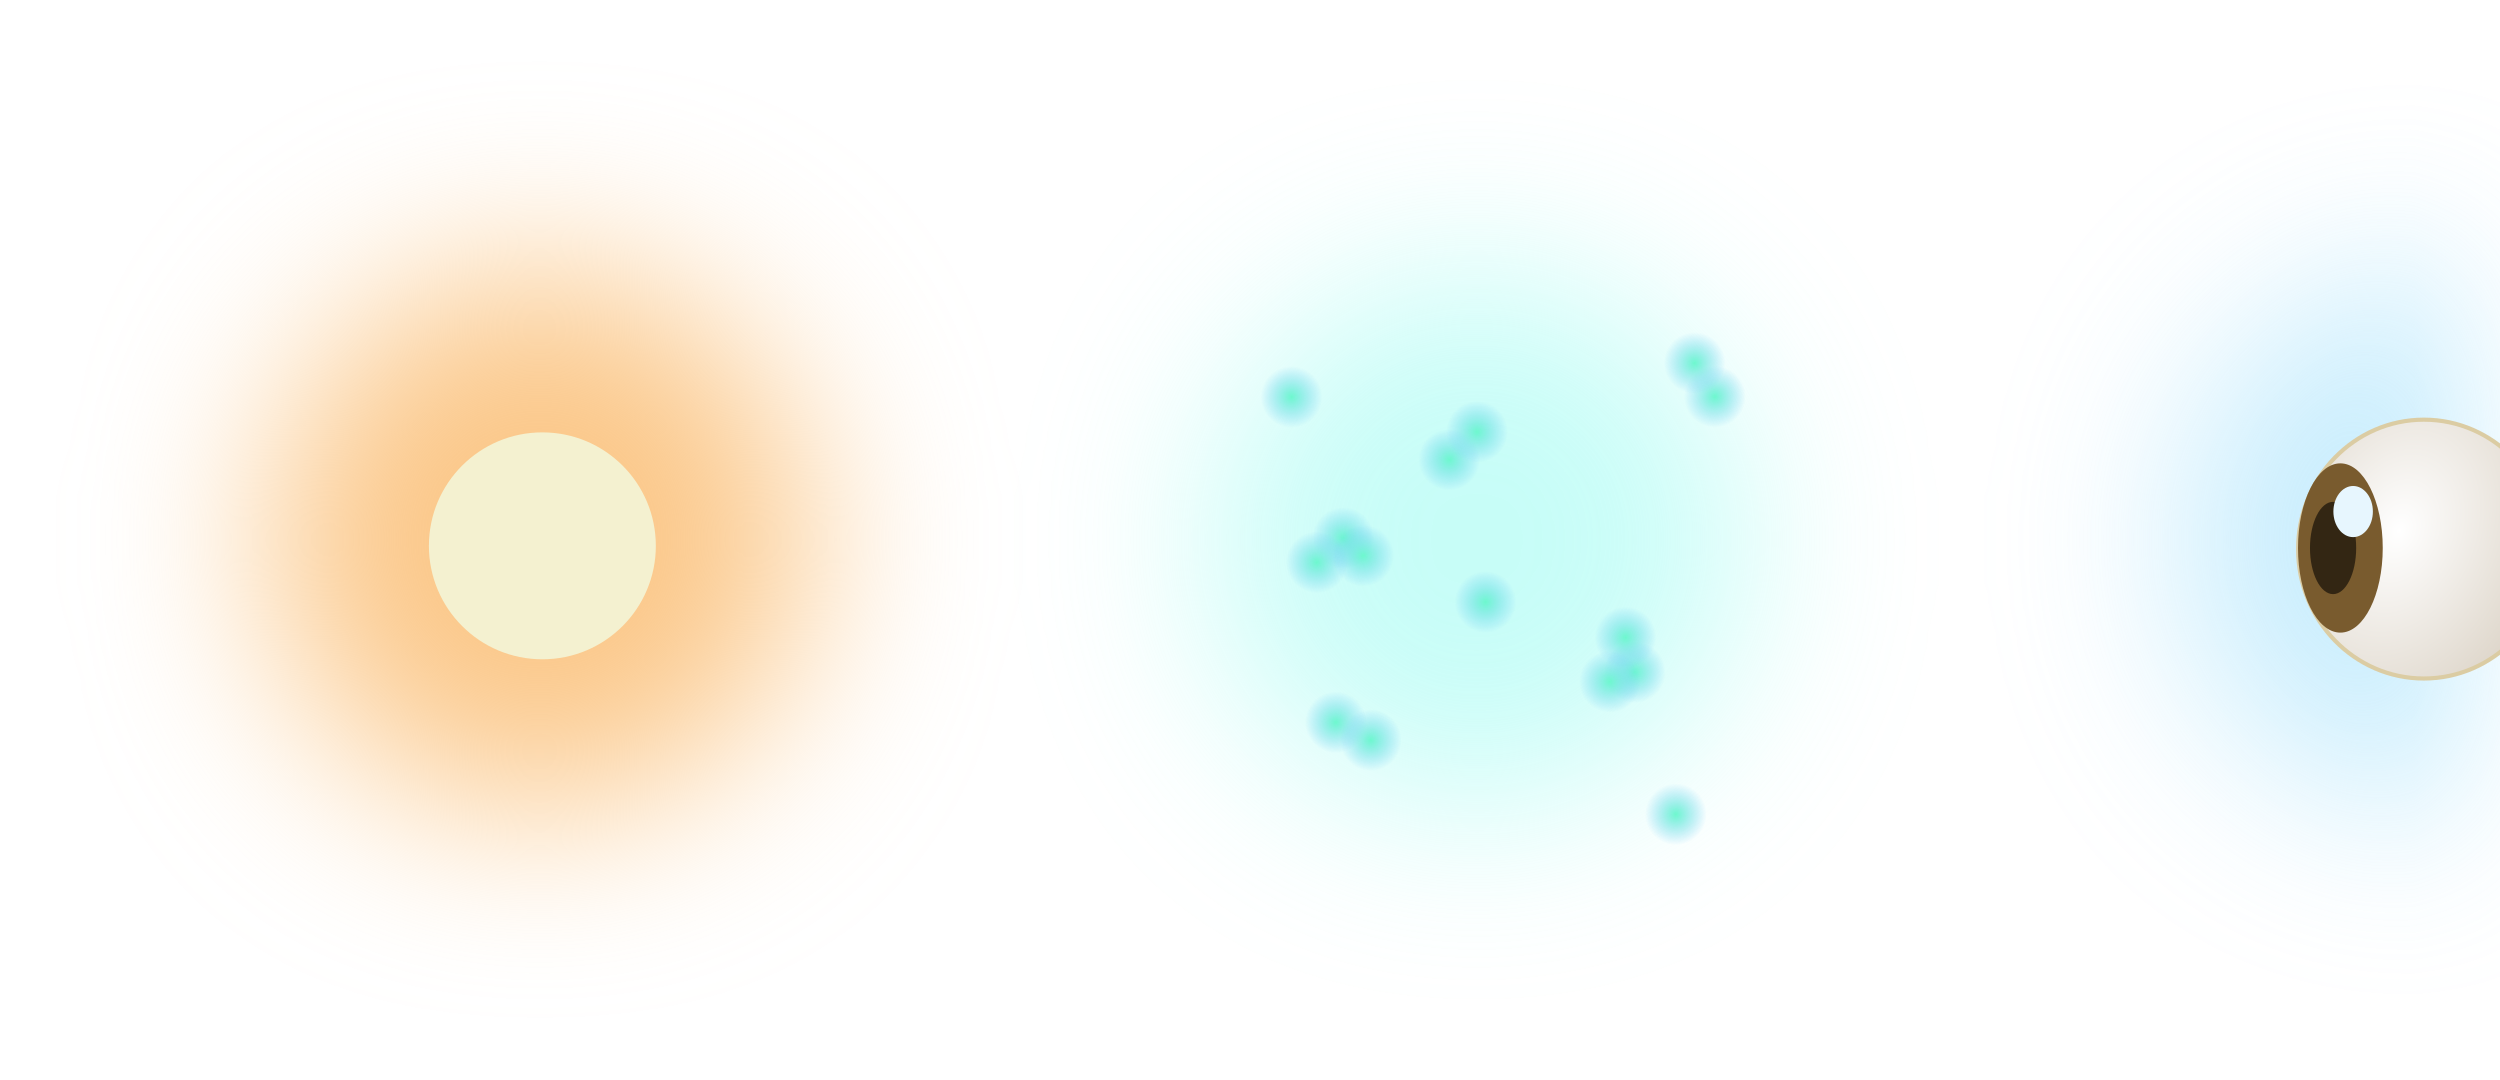
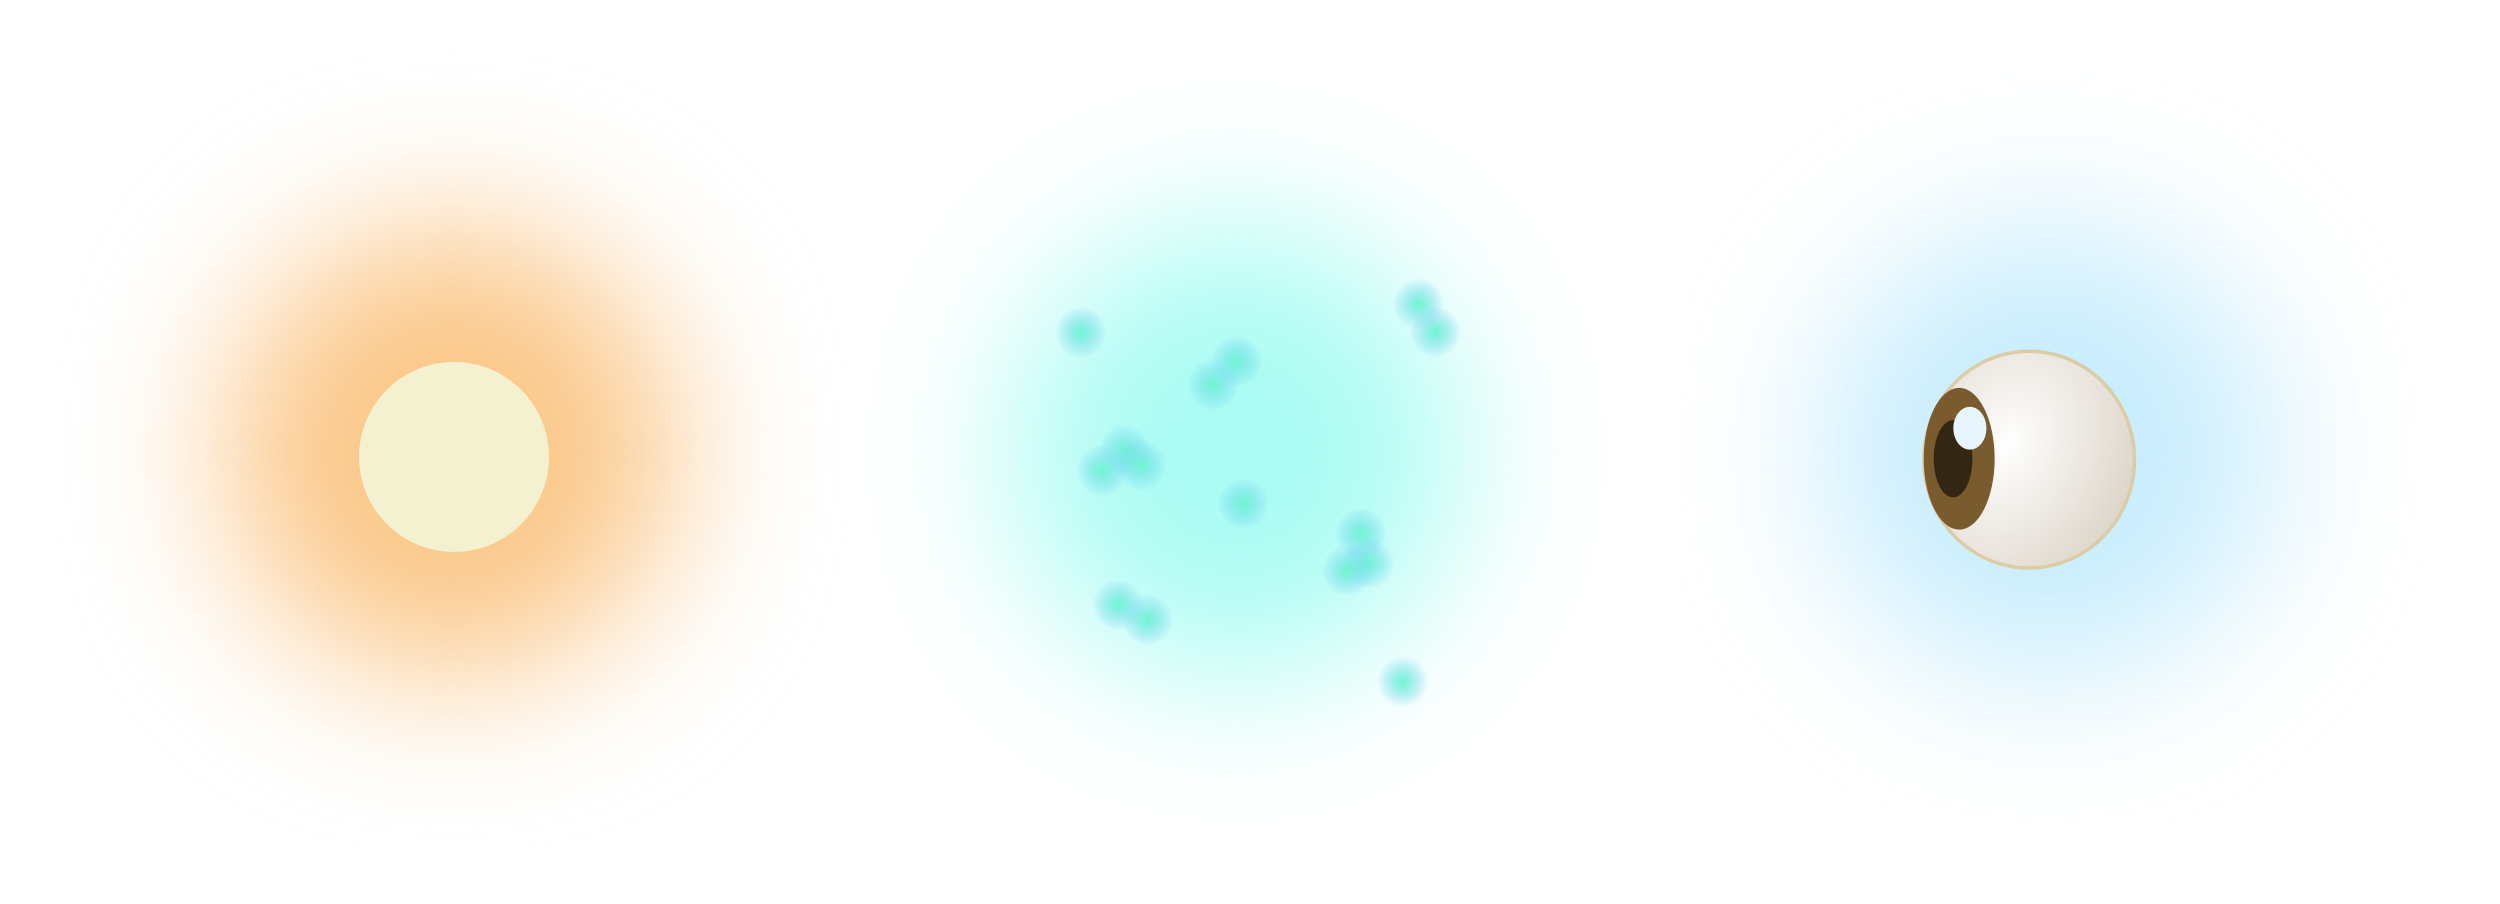
- <svg xmlns="http://www.w3.org/2000/svg" xmlns:xlink="http://www.w3.org/1999/xlink" width="47.614mm" height="20.551mm" viewBox="0 0 47.614 20.551" version="1.1" id="svg1919">
+ <svg xmlns="http://www.w3.org/2000/svg" xmlns:xlink="http://www.w3.org/1999/xlink" width="56.878mm" height="20.551mm" viewBox="0 0 56.878 20.551" version="1.1" id="svg1919">
  <defs id="defs1916">
    <linearGradient id="linearGradient4449">
      <stop style="stop-color:#6ef8ce;stop-opacity:1" offset="0" id="stop4445" />
      <stop style="stop-color:#6ecaf8;stop-opacity:0;" offset="1" id="stop4447" />
    </linearGradient>
    <linearGradient id="linearGradient11644">
      <stop style="stop-color:#ffffff;stop-opacity:1" offset="0" id="stop11640" />
      <stop style="stop-color:#d5cbbc;stop-opacity:1" offset="1" id="stop11642" />
    </linearGradient>
    <linearGradient id="linearGradient8971">
      <stop style="stop-color:#35813b;stop-opacity:1" offset="0" id="stop8967" />
      <stop style="stop-color:#1b441b;stop-opacity:1" offset="1" id="stop8969" />
    </linearGradient>
    <marker style="overflow:visible" id="Arrow1Mend" refX="0" refY="0" orient="auto">
      <path transform="matrix(-0.4,0,0,-0.4,-4,0)" style="fill:context-stroke;fill-rule:evenodd;stroke:context-stroke;stroke-width:1pt" d="M 0,0 5,-5 -12.5,0 5,5 Z" id="path6926" />
    </marker>
    <linearGradient id="linearGradient6579">
      <stop style="stop-color:#6ecaf8;stop-opacity:1;" offset="0" id="stop6575" />
      <stop style="stop-color:#6ecaf8;stop-opacity:0;" offset="1" id="stop6577" />
    </linearGradient>
    <filter style="color-interpolation-filters:sRGB" id="filter6571" x="-0.404" y="-0.404" width="1.809" height="1.809">
      <feGaussianBlur stdDeviation="1.728" id="feGaussianBlur6573" />
    </filter>
    <linearGradient xlink:href="#linearGradient6579" id="linearGradient6581" x1="93.383" y1="100.019" x2="93.383" y2="63.141" gradientUnits="userSpaceOnUse" />
    <radialGradient xlink:href="#linearGradient6579" id="radialGradient8110" cx="105.24" cy="79.818" fx="105.24" fy="79.818" r="0.976" gradientUnits="userSpaceOnUse" gradientTransform="matrix(0.6030273,0,0,0.6030273,38.56063,28.7973)" />
    <radialGradient xlink:href="#linearGradient6579" id="radialGradient8213" gradientUnits="userSpaceOnUse" gradientTransform="matrix(0.6030273,0,0,0.6030273,38.05608,29.25981)" cx="105.24" cy="79.818" fx="105.24" fy="79.818" r="0.976" />
    <radialGradient xlink:href="#linearGradient6579" id="radialGradient8217" gradientUnits="userSpaceOnUse" gradientTransform="matrix(0.6030273,0,0,0.6030273,38.93904,29.13367)" cx="105.24" cy="79.818" fx="105.24" fy="79.818" r="0.976" />
    <radialGradient xlink:href="#linearGradient6579" id="radialGradient8225" gradientUnits="userSpaceOnUse" gradientTransform="matrix(0.6030273,0,0,0.6030273,41.26883,30.01663)" cx="105.24" cy="79.818" fx="105.24" fy="79.818" r="0.976" />
    <linearGradient xlink:href="#linearGradient8971" id="linearGradient8946" gradientUnits="userSpaceOnUse" x1="93.383" y1="100.019" x2="93.383" y2="63.141" gradientTransform="matrix(1,0,0,0.1157899,0,-121.0366)" />
    <filter style="color-interpolation-filters:sRGB" id="filter10713" x="-0.749" y="-0.23" width="2.498" height="1.46">
      <feGaussianBlur stdDeviation="0.674" id="feGaussianBlur10715" />
    </filter>
    <radialGradient xlink:href="#linearGradient6579" id="radialGradient11516" gradientUnits="userSpaceOnUse" gradientTransform="matrix(0.6030273,0,0,0.6030273,40.57859,27.30498)" cx="105.24" cy="79.818" fx="105.24" fy="79.818" r="0.976" />
    <radialGradient xlink:href="#linearGradient6579" id="radialGradient11520" gradientUnits="userSpaceOnUse" gradientTransform="matrix(0.6030273,0,0,0.6030273,41.10776,26.77581)" cx="105.24" cy="79.818" fx="105.24" fy="79.818" r="0.976" />
    <radialGradient xlink:href="#linearGradient11644" id="radialGradient11648" cx="107.048" cy="-101.914" fx="107.048" fy="-101.914" r="3.029" gradientTransform="matrix(1.425518,-0.5377639,0.7487234,1.984734,30.75449,157.9487)" gradientUnits="userSpaceOnUse" />
    <linearGradient xlink:href="#linearGradient6579" id="linearGradient13010" gradientUnits="userSpaceOnUse" x1="93.383" y1="100.019" x2="93.383" y2="63.141" gradientTransform="translate(0,64.4256)" />
    <radialGradient xlink:href="#linearGradient4449" id="radialGradient13384" gradientUnits="userSpaceOnUse" gradientTransform="matrix(0.6030273,0,0,0.6030273,-29.76019,46.44462)" cx="105.24" cy="79.818" fx="105.24" fy="79.818" r="0.976" />
    <radialGradient xlink:href="#linearGradient4449" id="radialGradient13386" gradientUnits="userSpaceOnUse" gradientTransform="matrix(0.6030273,0,0,0.6030273,-30.28936,46.97379)" cx="105.24" cy="79.818" fx="105.24" fy="79.818" r="0.976" />
    <radialGradient xlink:href="#linearGradient11644" id="radialGradient13388" gradientUnits="userSpaceOnUse" gradientTransform="matrix(1.146373,-0.4205593,0.6021083,1.552165,-10.09379,106.7441)" cx="107.048" cy="-101.914" fx="107.048" fy="-101.914" r="3.029" />
    <radialGradient xlink:href="#linearGradient4449" id="radialGradient13392" gradientUnits="userSpaceOnUse" gradientTransform="matrix(0.6030273,0,0,0.6030273,-29.59912,49.68544)" cx="105.24" cy="79.818" fx="105.24" fy="79.818" r="0.976" />
    <radialGradient xlink:href="#linearGradient4449" id="radialGradient13394" gradientUnits="userSpaceOnUse" gradientTransform="matrix(0.6030273,0,0,0.6030273,-31.92891,48.80248)" cx="105.24" cy="79.818" fx="105.24" fy="79.818" r="0.976" />
    <radialGradient xlink:href="#linearGradient4449" id="radialGradient13396" gradientUnits="userSpaceOnUse" gradientTransform="matrix(0.6030273,0,0,0.6030273,-32.81187,48.92862)" cx="105.24" cy="79.818" fx="105.24" fy="79.818" r="0.976" />
    <radialGradient xlink:href="#linearGradient4449" id="radialGradient13398" gradientUnits="userSpaceOnUse" gradientTransform="matrix(0.6030273,0,0,0.6030273,-32.30732,48.46611)" cx="105.24" cy="79.818" fx="105.24" fy="79.818" r="0.976" />
    <radialGradient xlink:href="#linearGradient4449" id="radialGradient1633" gradientUnits="userSpaceOnUse" gradientTransform="matrix(0.6030273,0,0,0.6030273,7.805247,-126.2409)" cx="105.24" cy="79.818" fx="105.24" fy="79.818" r="0.976" />
    <radialGradient xlink:href="#linearGradient4449" id="radialGradient1635" gradientUnits="userSpaceOnUse" gradientTransform="matrix(0.6030273,0,0,0.6030273,6.922284,-126.1148)" cx="105.24" cy="79.818" fx="105.24" fy="79.818" r="0.976" />
    <radialGradient xlink:href="#linearGradient4449" id="radialGradient1637" gradientUnits="userSpaceOnUse" gradientTransform="matrix(0.6030273,0,0,0.6030273,7.426834,-126.5773)" cx="105.24" cy="79.818" fx="105.24" fy="79.818" r="0.976" />
    <radialGradient xlink:href="#linearGradient4449" id="radialGradient1643" gradientUnits="userSpaceOnUse" gradientTransform="matrix(0.6030273,0,0,0.6030273,-144.8067,11.14647)" cx="105.24" cy="79.818" fx="105.24" fy="79.818" r="0.976" />
    <radialGradient xlink:href="#linearGradient4449" id="radialGradient1645" gradientUnits="userSpaceOnUse" gradientTransform="matrix(0.6030273,0,0,0.6030273,-145.3359,11.67563)" cx="105.24" cy="79.818" fx="105.24" fy="79.818" r="0.976" />
    <radialGradient xlink:href="#linearGradient4449" id="radialGradient1649" gradientUnits="userSpaceOnUse" gradientTransform="matrix(0.6030273,0,0,0.6030273,-33.29452,45.78086)" cx="105.24" cy="79.818" fx="105.24" fy="79.818" r="0.976" />
    <radialGradient xlink:href="#linearGradient4449" id="radialGradient1653" gradientUnits="userSpaceOnUse" gradientTransform="matrix(0.6030273,0,0,0.6030273,-25.97343,53.72947)" cx="105.24" cy="79.818" fx="105.24" fy="79.818" r="0.976" />
    <radialGradient xlink:href="#linearGradient4449" id="radialGradient1659" gradientUnits="userSpaceOnUse" gradientTransform="matrix(0.6030273,0,0,0.6030273,41.86054,-47.21664)" cx="105.24" cy="79.818" fx="105.24" fy="79.818" r="0.976" />
    <radialGradient xlink:href="#linearGradient4449" id="radialGradient1661" gradientUnits="userSpaceOnUse" gradientTransform="matrix(0.6030273,0,0,0.6030273,41.33138,-46.68747)" cx="105.24" cy="79.818" fx="105.24" fy="79.818" r="0.976" />
  </defs>
  <g id="layer1" transform="translate(-5.571202,-86.3522)">
    <circle style="opacity:0.47;mix-blend-mode:normal;fill:#88d8fb;fill-opacity:1;stroke:none;stroke-width:0.5;filter:url(#filter6571)" id="circle3615" cx="52.173" cy="96.628" r="5.127" />
-     <circle style="mix-blend-mode:normal;fill:#88fbef;fill-opacity:1;stroke:none;stroke-width:0.5;filter:url(#filter6571);opacity:0.47" id="circle2165" cx="33.696" cy="96.628" r="5.127" />
+     <circle style="opacity:0.705;mix-blend-mode:normal;fill:#88fbef;fill-opacity:1;stroke:none;stroke-width:0.5;filter:url(#filter6571)" id="circle2165" cx="33.696" cy="96.628" r="5.127" />
    <rect style="opacity:0.499;fill:url(#linearGradient6581);fill-opacity:1;stroke:none;stroke-width:0.558;stroke-opacity:1" id="rect3906" width="33.92" height="52.202" x="77.212" y="61.691" />
    <circle style="fill:#e8dec4;fill-opacity:1;stroke:#dbcca3;stroke-width:0.5;stroke-opacity:1" id="circle4144" cx="137.653" cy="98.211" r="15.382" />
    <path style="fill:#fcfaf7;fill-opacity:1;stroke:#dbcca3;stroke-width:0.5;stroke-opacity:1" id="circle4437" d="m 123.905,105.111 a 15.382,15.382 0 0 1 0.477,-14.677 l 13.272,7.777 z" />
    <ellipse style="fill:#795b2e;fill-opacity:1;stroke:none;stroke-width:1.036;stroke-opacity:1" id="path5293" cx="124.914" cy="97.916" rx="2.65" ry="5.966" />
    <ellipse style="fill:#332613;fill-opacity:1;stroke:none;stroke-width:0.565;stroke-opacity:1" id="ellipse5411" cx="124.457" cy="97.916" rx="1.445" ry="3.254" />
    <ellipse style="fill:#e7f6fe;fill-opacity:1;stroke:none;stroke-width:0.389;stroke-opacity:1" id="ellipse7188" cx="125.712" cy="95.348" rx="1.236" ry="1.802" />
    <circle style="mix-blend-mode:normal;fill:#fcd9ae;fill-opacity:1;stroke:none;stroke-width:0.5;filter:url(#filter6571)" id="path6357" cx="83.726" cy="77.663" r="5.127" />
    <g id="path6783">
      <path style="color:#000000;fill:#59a1c9;-inkscape-stroke:none" d="m 89.455,78.312 v 0.234 h 8.867 V 78.312 Z" id="path10902" />
      <g id="g10890">
        <g id="path10892">
          <path style="color:#000000;fill:#59a1c9;fill-rule:evenodd;stroke-width:0.094pt;-inkscape-stroke:none" d="m 97.387,78.429 -0.468,0.468 1.638,-0.468 -1.638,-0.468 z" id="path10896" />
          <path style="color:#000000;fill:#59a1c9;fill-rule:evenodd;-inkscape-stroke:none" d="m 96.705,77.834 0.596,0.596 -0.596,0.594 2.08,-0.594 z m 0.43,0.254 1.195,0.342 -1.195,0.34 0.342,-0.34 -0.045,-0.045 z" id="path10898" />
        </g>
      </g>
    </g>
    <g id="path7265">
      <path style="color:#000000;fill:#59c96d;-inkscape-stroke:none" d="m 89.455,77.072 v 0.234 h 9.766 v -0.234 z" id="path10920" />
      <g id="g10908">
        <g id="path10910">
          <path style="color:#000000;fill:#59c96d;fill-rule:evenodd;stroke-width:0.094pt;-inkscape-stroke:none" d="m 98.284,77.19 -0.468,0.468 1.638,-0.468 -1.638,-0.468 z" id="path10914" />
          <path style="color:#000000;fill:#59c96d;fill-rule:evenodd;-inkscape-stroke:none" d="m 97.602,76.596 0.594,0.594 -0.594,0.594 2.08,-0.594 z m 0.43,0.252 1.195,0.342 -1.195,0.342 0.342,-0.342 -0.045,-0.045 z" id="path10916" />
        </g>
      </g>
    </g>
    <g id="path7267">
      <path style="color:#000000;fill:#c96259;-inkscape-stroke:none" d="m 89.455,75.816 v 0.232 h 7.293 v -0.232 z" id="path10938" />
      <g id="g10926">
        <g id="path10928">
          <path style="color:#000000;fill:#c96259;fill-rule:evenodd;stroke-width:0.094pt;-inkscape-stroke:none" d="m 95.812,75.933 -0.468,0.468 1.638,-0.468 -1.638,-0.468 z" id="path10932" />
          <path style="color:#000000;fill:#c96259;fill-rule:evenodd;-inkscape-stroke:none" d="m 95.131,75.338 0.594,0.596 -0.594,0.594 2.078,-0.594 z m 0.428,0.254 1.197,0.342 -1.195,0.34 0.34,-0.34 -0.045,-0.045 z" id="path10934" />
        </g>
      </g>
    </g>
    <g id="path7542">
      <path style="color:#000000;fill:#b859c9;-inkscape-stroke:none" d="m 89.455,79.561 v 0.234 h 6.377 v -0.234 z" id="path10956" />
      <g id="g10944">
        <g id="path10946">
          <path style="color:#000000;fill:#b859c9;fill-rule:evenodd;stroke-width:0.094pt;-inkscape-stroke:none" d="m 94.896,79.677 -0.468,0.468 1.638,-0.468 -1.638,-0.468 z" id="path10950" />
          <path style="color:#000000;fill:#b859c9;fill-rule:evenodd;-inkscape-stroke:none" d="m 94.215,79.084 0.594,0.594 -0.594,0.594 2.078,-0.594 z m 0.43,0.252 1.195,0.34 -1.195,0.342 0.34,-0.34 -0.043,-0.045 z" id="path10952" />
        </g>
      </g>
    </g>
    <circle style="fill:url(#radialGradient8110);fill-opacity:1;stroke:none;stroke-width:0.16;stroke-miterlimit:4;stroke-dasharray:none;stroke-opacity:1" id="path7996" cx="102.023" cy="76.93" r="0.589" />
    <circle style="fill:url(#radialGradient8213);fill-opacity:1;stroke:none;stroke-width:0.16;stroke-miterlimit:4;stroke-dasharray:none;stroke-opacity:1" id="circle8211" cx="101.518" cy="77.392" r="0.589" />
    <circle style="fill:url(#radialGradient8217);fill-opacity:1;stroke:none;stroke-width:0.16;stroke-miterlimit:4;stroke-dasharray:none;stroke-opacity:1" id="circle8215" cx="102.401" cy="77.266" r="0.589" />
    <circle style="fill:url(#radialGradient8225);fill-opacity:1;stroke:none;stroke-width:0.16;stroke-miterlimit:4;stroke-dasharray:none;stroke-opacity:1" id="circle8223" cx="104.731" cy="78.149" r="0.589" />
    <circle style="opacity:1;fill:#f4f1d0;fill-opacity:1;stroke:none;stroke-width:0.265;stroke-miterlimit:4;stroke-dasharray:none;stroke-opacity:1" id="path8259" cx="83.781" cy="77.783" r="2.161" />
    <g id="g8762" transform="rotate(90,97.59217,87.7693)">
      <g id="path8750">
        <path style="color:#000000;fill:#59a1c9;-inkscape-stroke:none" d="M 90.123,83.078 V 83.312 h 8.326 v -0.234 z" id="path10974" />
        <g id="g10962">
          <g id="path10964">
            <path style="color:#000000;fill:#59a1c9;fill-rule:evenodd;stroke-width:0.094pt;-inkscape-stroke:none" d="m 97.514,83.195 -0.468,0.468 1.638,-0.468 -1.638,-0.468 z" id="path10968" />
            <path style="color:#000000;fill:#59a1c9;fill-rule:evenodd;-inkscape-stroke:none" d="m 96.832,82.602 0.592,0.594 -0.592,0.594 2.078,-0.594 z m 0.428,0.252 1.195,0.342 -1.195,0.342 0.342,-0.342 -0.043,-0.045 z" id="path10970" />
          </g>
        </g>
      </g>
      <g id="path8752">
        <path style="color:#000000;fill:#59c96d;-inkscape-stroke:none" d="m 90.123,81.838 v 0.234 h 5.18 v -0.234 z" id="path10992" />
        <g id="g10980">
          <g id="path10982">
            <path style="color:#000000;fill:#59c96d;fill-rule:evenodd;stroke-width:0.094pt;-inkscape-stroke:none" d="m 94.368,81.956 -0.468,0.468 1.638,-0.468 -1.638,-0.468 z" id="path10986" />
            <path style="color:#000000;fill:#59c96d;fill-rule:evenodd;-inkscape-stroke:none" d="m 93.686,81.361 0.594,0.594 -0.594,0.594 2.078,-0.594 z m 0.428,0.252 1.197,0.342 -1.197,0.342 0.342,-0.342 -0.043,-0.043 z" id="path10988" />
          </g>
        </g>
      </g>
      <g id="path8754">
        <path style="color:#000000;fill:#c96259;-inkscape-stroke:none" d="m 90.123,80.582 v 0.234 h 3.893 v -0.234 z" id="path11010" />
        <g id="g10998">
          <g id="path11000">
            <path style="color:#000000;fill:#c96259;fill-rule:evenodd;stroke-width:0.094pt;-inkscape-stroke:none" d="m 93.079,80.699 -0.468,0.468 1.638,-0.468 -1.638,-0.468 z" id="path11004" />
            <path style="color:#000000;fill:#c96259;fill-rule:evenodd;-inkscape-stroke:none" d="m 92.396,80.105 0.594,0.594 -0.594,0.594 2.08,-0.594 z m 0.428,0.252 1.197,0.342 -1.197,0.342 0.344,-0.342 -0.045,-0.045 z" id="path11006" />
          </g>
        </g>
      </g>
      <g id="path8756">
        <path style="color:#000000;fill:#b859c9;-inkscape-stroke:none" d="m 90.123,84.326 v 0.234 h 10.125 v -0.234 z" id="path11028" />
        <g id="g11016">
          <g id="path11018">
            <path style="color:#000000;fill:#b859c9;fill-rule:evenodd;stroke-width:0.094pt;-inkscape-stroke:none" d="m 99.312,84.443 -0.468,0.468 1.638,-0.468 -1.638,-0.468 z" id="path11022" />
            <path style="color:#000000;fill:#b859c9;fill-rule:evenodd;-inkscape-stroke:none" d="m 98.629,83.85 0.594,0.594 -0.594,0.594 2.08,-0.594 z m 0.43,0.252 1.195,0.342 -1.195,0.342 0.342,-0.342 -0.045,-0.045 z" id="path11024" />
          </g>
        </g>
      </g>
    </g>
    <rect style="fill:url(#linearGradient8946);fill-opacity:1;stroke:none;stroke-width:0.19;stroke-opacity:1" id="rect8944" width="33.92" height="6.044" x="77.212" y="-113.893" transform="scale(1,-1)" />
    <g id="g9482" transform="matrix(0,-1,-1,0,201.0084,192.2231)">
      <g id="path9470">
        <path style="color:#000000;fill:#59a1c9;-inkscape-stroke:none" d="m 88.676,99.172 v 0.234 h 8.867 v -0.234 z" id="path11046" />
        <g id="g11034">
          <g id="path11036">
            <path style="color:#000000;fill:#59a1c9;fill-rule:evenodd;stroke-width:0.094pt;-inkscape-stroke:none" d="m 96.608,99.289 -0.468,0.468 1.638,-0.468 -1.638,-0.468 z" id="path11040" />
            <path style="color:#000000;fill:#59a1c9;fill-rule:evenodd;-inkscape-stroke:none" d="m 95.926,98.695 0.594,0.594 -0.594,0.594 2.078,-0.594 z m 0.428,0.252 1.195,0.342 -1.195,0.342 0.342,-0.342 -0.043,-0.045 z" id="path11042" />
          </g>
        </g>
      </g>
      <g id="path9472">
        <path style="color:#000000;fill:#59c96d;-inkscape-stroke:none" d="m 88.676,97.934 v 0.232 h 9.766 v -0.232 z" id="path11064" />
        <g id="g11052">
          <g id="path11054">
            <path style="color:#000000;fill:#59c96d;fill-rule:evenodd;stroke-width:0.094pt;-inkscape-stroke:none" d="m 97.505,98.05 -0.468,0.468 1.638,-0.468 -1.638,-0.468 z" id="path11058" />
            <path style="color:#000000;fill:#59c96d;fill-rule:evenodd;-inkscape-stroke:none" d="m 96.822,97.455 0.596,0.596 -0.596,0.594 2.08,-0.596 z m 0.43,0.254 1.197,0.342 -1.197,0.34 0.342,-0.342 -0.045,-0.043 z" id="path11060" />
          </g>
        </g>
      </g>
      <g id="path9474">
        <path style="color:#000000;fill:#c96259;-inkscape-stroke:none" d="m 88.676,96.676 v 0.234 h 7.293 v -0.234 z" id="path11082" />
        <g id="g11070">
          <g id="path11072">
            <path style="color:#000000;fill:#c96259;fill-rule:evenodd;stroke-width:0.094pt;-inkscape-stroke:none" d="m 95.033,96.793 -0.468,0.468 1.638,-0.468 -1.638,-0.468 z" id="path11076" />
            <path style="color:#000000;fill:#c96259;fill-rule:evenodd;-inkscape-stroke:none" d="m 94.352,96.199 0.592,0.594 -0.592,0.594 2.078,-0.594 z m 0.428,0.252 1.195,0.342 -1.195,0.342 0.342,-0.342 -0.045,-0.045 z" id="path11078" />
          </g>
        </g>
      </g>
      <g id="path9476">
        <path style="color:#000000;fill:#b859c9;-inkscape-stroke:none" d="m 88.676,100.42 v 0.234 h 6.377 v -0.234 z" id="path11100" />
        <g id="g11088">
          <g id="path11090">
            <path style="color:#000000;fill:#b859c9;fill-rule:evenodd;stroke-width:0.094pt;-inkscape-stroke:none" d="m 94.117,100.537 -0.468,0.468 1.638,-0.468 -1.638,-0.468 z" id="path11094" />
            <path style="color:#000000;fill:#b859c9;fill-rule:evenodd;-inkscape-stroke:none" d="m 93.436,99.943 0.592,0.594 -0.592,0.594 2.078,-0.594 z m 0.428,0.252 1.195,0.342 -1.195,0.342 0.342,-0.342 -0.045,-0.045 z" id="path11096" />
          </g>
        </g>
      </g>
    </g>
    <ellipse style="mix-blend-mode:normal;fill:#133014;fill-opacity:1;stroke:none;stroke-width:0.063;stroke-opacity:1;filter:url(#filter10713)" id="ellipse9974" cx="-111.781" cy="-102.334" transform="matrix(0,-0.9001925,-1.263863,0,-24.98071,10.51566)" rx="1.081" ry="3.515" />
    <ellipse style="fill:url(#radialGradient11648);fill-opacity:1;stroke:#dbcca3;stroke-width:0.1;stroke-opacity:1" id="path9694" cx="107.64" cy="-102.334" transform="rotate(90)" rx="2.979" ry="3.152" />
    <ellipse style="fill:#795b2e;fill-opacity:1;stroke:none;stroke-width:0.392;stroke-opacity:1" id="ellipse9696" cx="105.845" cy="-102.396" rx="1.003" ry="2.258" transform="rotate(90)" />
    <ellipse style="fill:#332613;fill-opacity:1;stroke:none;stroke-width:0.214;stroke-opacity:1" id="ellipse9698" cx="105.672" cy="-102.396" rx="0.547" ry="1.232" transform="rotate(90)" />
    <ellipse style="fill:#e7f6fe;fill-opacity:1;stroke:none;stroke-width:0.147;stroke-opacity:1" id="ellipse9700" cx="106.147" cy="-103.368" rx="0.468" ry="0.682" transform="rotate(90)" />
    <circle style="fill:url(#radialGradient11516);fill-opacity:1;stroke:none;stroke-width:0.16;stroke-miterlimit:4;stroke-dasharray:none;stroke-opacity:1" id="circle11514" cx="104.041" cy="75.437" r="0.589" />
    <circle style="fill:url(#radialGradient11520);fill-opacity:1;stroke:none;stroke-width:0.16;stroke-miterlimit:4;stroke-dasharray:none;stroke-opacity:1" id="circle11518" cx="104.57" cy="74.908" r="0.589" />
    <rect style="fill:url(#linearGradient13010);fill-opacity:1;stroke:none;stroke-width:0.558;stroke-opacity:1" id="rect13008" width="33.92" height="52.202" x="77.212" y="126.117" />
    <circle style="mix-blend-mode:normal;fill:#fbc788;fill-opacity:1;stroke:none;stroke-width:0.5;filter:url(#filter6571)" id="circle13208" cx="15.847" cy="96.628" r="5.127" />
-     <circle style="fill:url(#radialGradient13398);fill-opacity:1.0;stroke:none;stroke-width:0.16;stroke-miterlimit:4;stroke-dasharray:none;stroke-opacity:1" id="circle13258" cx="31.155" cy="96.598" r="0.589" />
-     <circle style="fill:url(#radialGradient13396);fill-opacity:1.0;stroke:none;stroke-width:0.16;stroke-miterlimit:4;stroke-dasharray:none;stroke-opacity:1" id="circle13260" cx="30.651" cy="97.061" r="0.589" />
-     <circle style="fill:url(#radialGradient13394);fill-opacity:1.0;stroke:none;stroke-width:0.16;stroke-miterlimit:4;stroke-dasharray:none;stroke-opacity:1" id="circle13262" cx="31.534" cy="96.935" r="0.589" />
-     <circle style="fill:url(#radialGradient13392);fill-opacity:1.0;stroke:none;stroke-width:0.16;stroke-miterlimit:4;stroke-dasharray:none;stroke-opacity:1" id="circle13264" cx="33.863" cy="97.818" r="0.589" />
+     <circle style="fill:url(#radialGradient13398);fill-opacity:1;stroke:none;stroke-width:0.16;stroke-miterlimit:4;stroke-dasharray:none;stroke-opacity:1" id="circle13258" cx="31.155" cy="96.598" r="0.589" />
+     <circle style="fill:url(#radialGradient13396);fill-opacity:1;stroke:none;stroke-width:0.16;stroke-miterlimit:4;stroke-dasharray:none;stroke-opacity:1" id="circle13260" cx="30.651" cy="97.061" r="0.589" />
+     <circle style="fill:url(#radialGradient13394);fill-opacity:1;stroke:none;stroke-width:0.16;stroke-miterlimit:4;stroke-dasharray:none;stroke-opacity:1" id="circle13262" cx="31.534" cy="96.935" r="0.589" />
+     <circle style="fill:url(#radialGradient13392);fill-opacity:1;stroke:none;stroke-width:0.16;stroke-miterlimit:4;stroke-dasharray:none;stroke-opacity:1" id="circle13264" cx="33.863" cy="97.818" r="0.589" />
    <circle style="opacity:1;fill:#f4f1d0;fill-opacity:1;stroke:none;stroke-width:0.265;stroke-miterlimit:4;stroke-dasharray:none;stroke-opacity:1" id="circle13266" cx="15.901" cy="96.748" r="2.161" />
    <g id="g13316" transform="rotate(90,69.28396,49.351)">
      <g id="g13278">
        <path style="color:#000000;fill:#59a1c9;-inkscape-stroke:none" d="M 90.123,83.078 V 83.312 h 8.326 v -0.234 z" id="path13268" />
        <g id="g13276">
          <g id="g13274">
            <path style="color:#000000;fill:#59a1c9;fill-rule:evenodd;stroke-width:0.094pt;-inkscape-stroke:none" d="m 97.514,83.195 -0.468,0.468 1.638,-0.468 -1.638,-0.468 z" id="path13270" />
            <path style="color:#000000;fill:#59a1c9;fill-rule:evenodd;-inkscape-stroke:none" d="m 96.832,82.602 0.592,0.594 -0.592,0.594 2.078,-0.594 z m 0.428,0.252 1.195,0.342 -1.195,0.342 0.342,-0.342 -0.043,-0.045 z" id="path13272" />
          </g>
        </g>
      </g>
      <g id="g13290">
        <path style="color:#000000;fill:#59c96d;-inkscape-stroke:none" d="m 90.123,81.838 v 0.234 h 5.18 v -0.234 z" id="path13280" />
        <g id="g13288">
          <g id="g13286">
            <path style="color:#000000;fill:#59c96d;fill-rule:evenodd;stroke-width:0.094pt;-inkscape-stroke:none" d="m 94.368,81.956 -0.468,0.468 1.638,-0.468 -1.638,-0.468 z" id="path13282" />
            <path style="color:#000000;fill:#59c96d;fill-rule:evenodd;-inkscape-stroke:none" d="m 93.686,81.361 0.594,0.594 -0.594,0.594 2.078,-0.594 z m 0.428,0.252 1.197,0.342 -1.197,0.342 0.342,-0.342 -0.043,-0.043 z" id="path13284" />
          </g>
        </g>
      </g>
      <g id="g13302">
        <path style="color:#000000;fill:#c96259;-inkscape-stroke:none" d="m 90.123,80.582 v 0.234 h 3.893 v -0.234 z" id="path13292" />
        <g id="g13300">
          <g id="g13298">
            <path style="color:#000000;fill:#c96259;fill-rule:evenodd;stroke-width:0.094pt;-inkscape-stroke:none" d="m 93.079,80.699 -0.468,0.468 1.638,-0.468 -1.638,-0.468 z" id="path13294" />
            <path style="color:#000000;fill:#c96259;fill-rule:evenodd;-inkscape-stroke:none" d="m 92.396,80.105 0.594,0.594 -0.594,0.594 2.08,-0.594 z m 0.428,0.252 1.197,0.342 -1.197,0.342 0.344,-0.342 -0.045,-0.045 z" id="path13296" />
          </g>
        </g>
      </g>
      <g id="g13314">
        <path style="color:#000000;fill:#b859c9;-inkscape-stroke:none" d="m 90.123,84.326 v 0.234 h 10.125 v -0.234 z" id="path13304" />
        <g id="g13312">
          <g id="g13310">
            <path style="color:#000000;fill:#b859c9;fill-rule:evenodd;stroke-width:0.094pt;-inkscape-stroke:none" d="m 99.312,84.443 -0.468,0.468 1.638,-0.468 -1.638,-0.468 z" id="path13306" />
            <path style="color:#000000;fill:#b859c9;fill-rule:evenodd;-inkscape-stroke:none" d="m 98.629,83.85 0.594,0.594 -0.594,0.594 2.08,-0.594 z m 0.43,0.252 1.195,0.342 -1.195,0.342 0.342,-0.342 -0.045,-0.045 z" id="path13308" />
          </g>
        </g>
      </g>
    </g>
-     <circle style="fill:url(#radialGradient13386);fill-opacity:1.0;stroke:none;stroke-width:0.16;stroke-miterlimit:4;stroke-dasharray:none;stroke-opacity:1" id="circle13380" cx="33.173" cy="95.106" r="0.589" />
-     <circle style="fill:url(#radialGradient13384);fill-opacity:1.0;stroke:none;stroke-width:0.16;stroke-miterlimit:4;stroke-dasharray:none;stroke-opacity:1" id="circle13382" cx="33.702" cy="94.577" r="0.589" />
+     <circle style="fill:url(#radialGradient13386);fill-opacity:1;stroke:none;stroke-width:0.16;stroke-miterlimit:4;stroke-dasharray:none;stroke-opacity:1" id="circle13380" cx="33.173" cy="95.106" r="0.589" />
+     <circle style="fill:url(#radialGradient13384);fill-opacity:1;stroke:none;stroke-width:0.16;stroke-miterlimit:4;stroke-dasharray:none;stroke-opacity:1" id="circle13382" cx="33.702" cy="94.577" r="0.589" />
    <g id="g1408" transform="translate(0,24.84861)">
      <g id="g13220" transform="translate(-69.467,18.96511)">
        <path style="color:#000000;fill:#59a1c9;-inkscape-stroke:none" d="m 89.455,78.312 v 0.234 h 8.867 V 78.312 Z" id="path13210" />
        <g id="g13218">
          <g id="g13216">
            <path style="color:#000000;fill:#59a1c9;fill-rule:evenodd;stroke-width:0.094pt;-inkscape-stroke:none" d="m 97.387,78.429 -0.468,0.468 1.638,-0.468 -1.638,-0.468 z" id="path13212" />
            <path style="color:#000000;fill:#59a1c9;fill-rule:evenodd;-inkscape-stroke:none" d="m 96.705,77.834 0.596,0.596 -0.596,0.594 2.08,-0.594 z m 0.43,0.254 1.195,0.342 -1.195,0.34 0.342,-0.34 -0.045,-0.045 z" id="path13214" />
          </g>
        </g>
      </g>
      <g id="g13232" transform="translate(-69.467,18.96511)">
        <path style="color:#000000;fill:#59c96d;-inkscape-stroke:none" d="m 89.455,77.072 v 0.234 h 9.766 v -0.234 z" id="path13222" />
        <g id="g13230">
          <g id="g13228">
            <path style="color:#000000;fill:#59c96d;fill-rule:evenodd;stroke-width:0.094pt;-inkscape-stroke:none" d="m 98.284,77.19 -0.468,0.468 1.638,-0.468 -1.638,-0.468 z" id="path13224" />
            <path style="color:#000000;fill:#59c96d;fill-rule:evenodd;-inkscape-stroke:none" d="m 97.602,76.596 0.594,0.594 -0.594,0.594 2.08,-0.594 z m 0.43,0.252 1.195,0.342 -1.195,0.342 0.342,-0.342 -0.045,-0.045 z" id="path13226" />
          </g>
        </g>
      </g>
      <g id="g13244" transform="translate(-69.99617,18.96511)">
        <path style="color:#000000;fill:#c96259;-inkscape-stroke:none" d="m 89.455,75.816 v 0.232 h 7.293 v -0.232 z" id="path13234" />
        <g id="g13242">
          <g id="g13240">
            <path style="color:#000000;fill:#c96259;fill-rule:evenodd;stroke-width:0.094pt;-inkscape-stroke:none" d="m 95.812,75.933 -0.468,0.468 1.638,-0.468 -1.638,-0.468 z" id="path13236" />
            <path style="color:#000000;fill:#c96259;fill-rule:evenodd;-inkscape-stroke:none" d="m 95.131,75.338 0.594,0.596 -0.594,0.594 2.078,-0.594 z m 0.428,0.254 1.197,0.342 -1.195,0.34 0.34,-0.34 -0.045,-0.045 z" id="path13238" />
          </g>
        </g>
      </g>
      <g id="g13256" transform="translate(-69.99617,18.96511)">
        <path style="color:#000000;fill:#b859c9;-inkscape-stroke:none" d="m 89.455,79.561 v 0.234 h 6.377 v -0.234 z" id="path13246" />
        <g id="g13254">
          <g id="g13252">
            <path style="color:#000000;fill:#b859c9;fill-rule:evenodd;stroke-width:0.094pt;-inkscape-stroke:none" d="m 94.896,79.677 -0.468,0.468 1.638,-0.468 -1.638,-0.468 z" id="path13248" />
            <path style="color:#000000;fill:#b859c9;fill-rule:evenodd;-inkscape-stroke:none" d="m 94.215,79.084 0.594,0.594 -0.594,0.594 2.078,-0.594 z m 0.43,0.252 1.195,0.34 -1.195,0.342 0.34,-0.34 -0.043,-0.045 z" id="path13250" />
          </g>
        </g>
      </g>
      <g id="g13330" transform="matrix(-1,0,0,1,133.7394,-1.864369)">
        <path style="color:#000000;fill:#59a1c9;-inkscape-stroke:none" d="m 88.676,99.172 v 0.234 h 8.867 v -0.234 z" id="path13320" />
        <g id="g13328">
          <g id="g13326">
            <path style="color:#000000;fill:#59a1c9;fill-rule:evenodd;stroke-width:0.094pt;-inkscape-stroke:none" d="m 96.608,99.289 -0.468,0.468 1.638,-0.468 -1.638,-0.468 z" id="path13322" />
            <path style="color:#000000;fill:#59a1c9;fill-rule:evenodd;-inkscape-stroke:none" d="m 95.926,98.695 0.594,0.594 -0.594,0.594 2.078,-0.594 z m 0.428,0.252 1.195,0.342 -1.195,0.342 0.342,-0.342 -0.043,-0.045 z" id="path13324" />
          </g>
        </g>
      </g>
      <g id="g13342" transform="matrix(-1,0,0,1,133.7394,-1.864369)">
        <path style="color:#000000;fill:#59c96d;-inkscape-stroke:none" d="m 88.676,97.934 v 0.232 h 9.766 v -0.232 z" id="path13332" />
        <g id="g13340">
          <g id="g13338">
            <path style="color:#000000;fill:#59c96d;fill-rule:evenodd;stroke-width:0.094pt;-inkscape-stroke:none" d="m 97.505,98.05 -0.468,0.468 1.638,-0.468 -1.638,-0.468 z" id="path13334" />
            <path style="color:#000000;fill:#59c96d;fill-rule:evenodd;-inkscape-stroke:none" d="m 96.822,97.455 0.596,0.596 -0.596,0.594 2.08,-0.596 z m 0.43,0.254 1.197,0.342 -1.197,0.34 0.342,-0.342 -0.045,-0.043 z" id="path13336" />
          </g>
        </g>
      </g>
      <g id="g13354" transform="matrix(-1,0,0,1,134.2685,-1.864369)">
        <path style="color:#000000;fill:#c96259;-inkscape-stroke:none" d="m 88.676,96.676 v 0.234 h 7.293 v -0.234 z" id="path13344" />
        <g id="g13352">
          <g id="g13350">
            <path style="color:#000000;fill:#c96259;fill-rule:evenodd;stroke-width:0.094pt;-inkscape-stroke:none" d="m 95.033,96.793 -0.468,0.468 1.638,-0.468 -1.638,-0.468 z" id="path13346" />
            <path style="color:#000000;fill:#c96259;fill-rule:evenodd;-inkscape-stroke:none" d="m 94.352,96.199 0.592,0.594 -0.592,0.594 2.078,-0.594 z m 0.428,0.252 1.195,0.342 -1.195,0.342 0.342,-0.342 -0.045,-0.045 z" id="path13348" />
          </g>
        </g>
      </g>
      <g id="g13366" transform="matrix(-1,0,0,1,134.2685,-1.864369)">
        <path style="color:#000000;fill:#b859c9;-inkscape-stroke:none" d="m 88.676,100.42 v 0.234 h 6.377 v -0.234 z" id="path13356" />
        <g id="g13364">
          <g id="g13362">
            <path style="color:#000000;fill:#b859c9;fill-rule:evenodd;stroke-width:0.094pt;-inkscape-stroke:none" d="m 94.117,100.537 -0.468,0.468 1.638,-0.468 -1.638,-0.468 z" id="path13358" />
            <path style="color:#000000;fill:#b859c9;fill-rule:evenodd;-inkscape-stroke:none" d="m 93.436,99.943 0.592,0.594 -0.592,0.594 2.078,-0.594 z m 0.428,0.252 1.195,0.342 -1.195,0.342 0.342,-0.342 -0.045,-0.045 z" id="path13360" />
          </g>
        </g>
      </g>
    </g>
    <ellipse style="fill:url(#radialGradient13388);fill-opacity:1;stroke:#dbcca3;stroke-width:0.079;stroke-opacity:1" id="ellipse13372" cx="51.736" cy="-96.81" rx="2.396" ry="2.465" transform="scale(1,-1)" />
    <ellipse style="fill:#795b2e;fill-opacity:1;stroke:none;stroke-width:0.297;stroke-opacity:1" id="ellipse13374" cx="50.145" cy="96.789" rx="0.807" ry="1.612" />
    <ellipse style="fill:#332613;fill-opacity:1;stroke:none;stroke-width:0.162;stroke-opacity:1" id="ellipse13376" cx="50.006" cy="96.789" rx="0.44" ry="0.879" />
    <ellipse style="fill:#e7f6fe;fill-opacity:1;stroke:none;stroke-width:0.111;stroke-opacity:1" id="ellipse13378" cx="50.388" cy="96.095" rx="0.376" ry="0.487" />
-     <circle style="fill:url(#radialGradient1637);fill-opacity:1.0;stroke:none;stroke-width:0.16;stroke-miterlimit:4;stroke-dasharray:none;stroke-opacity:1" id="circle1627" cx="70.889" cy="-78.445" r="0.589" transform="rotate(117.5822)" />
-     <circle style="fill:url(#radialGradient1635);fill-opacity:1.0;stroke:none;stroke-width:0.16;stroke-miterlimit:4;stroke-dasharray:none;stroke-opacity:1" id="circle1629" cx="70.385" cy="-77.982" r="0.589" transform="rotate(117.5822)" />
-     <circle style="fill:url(#radialGradient1633);fill-opacity:1.0;stroke:none;stroke-width:0.16;stroke-miterlimit:4;stroke-dasharray:none;stroke-opacity:1" id="circle1631" cx="71.268" cy="-78.109" r="0.589" transform="rotate(117.5822)" />
-     <circle style="fill:url(#radialGradient1645);fill-opacity:1.0;stroke:none;stroke-width:0.16;stroke-miterlimit:4;stroke-dasharray:none;stroke-opacity:1" id="circle1639" cx="-81.873" cy="59.808" r="0.589" transform="rotate(-76.00475)" />
-     <circle style="fill:url(#radialGradient1643);fill-opacity:1.0;stroke:none;stroke-width:0.16;stroke-miterlimit:4;stroke-dasharray:none;stroke-opacity:1" id="circle1641" cx="-81.344" cy="59.279" r="0.589" transform="rotate(-76.00475)" />
+     <circle style="fill:url(#radialGradient1637);fill-opacity:1;stroke:none;stroke-width:0.16;stroke-miterlimit:4;stroke-dasharray:none;stroke-opacity:1" id="circle1627" cx="70.889" cy="-78.445" r="0.589" transform="rotate(117.5822)" />
+     <circle style="fill:url(#radialGradient1635);fill-opacity:1;stroke:none;stroke-width:0.16;stroke-miterlimit:4;stroke-dasharray:none;stroke-opacity:1" id="circle1629" cx="70.385" cy="-77.982" r="0.589" transform="rotate(117.5822)" />
+     <circle style="fill:url(#radialGradient1633);fill-opacity:1;stroke:none;stroke-width:0.16;stroke-miterlimit:4;stroke-dasharray:none;stroke-opacity:1" id="circle1631" cx="71.268" cy="-78.109" r="0.589" transform="rotate(117.5822)" />
+     <circle style="fill:url(#radialGradient1645);fill-opacity:1;stroke:none;stroke-width:0.16;stroke-miterlimit:4;stroke-dasharray:none;stroke-opacity:1" id="circle1639" cx="-81.873" cy="59.808" r="0.589" transform="rotate(-76.00475)" />
+     <circle style="fill:url(#radialGradient1643);fill-opacity:1;stroke:none;stroke-width:0.16;stroke-miterlimit:4;stroke-dasharray:none;stroke-opacity:1" id="circle1641" cx="-81.344" cy="59.279" r="0.589" transform="rotate(-76.00475)" />
    <circle style="fill:url(#radialGradient1649);fill-opacity:1;stroke:none;stroke-width:0.16;stroke-miterlimit:4;stroke-dasharray:none;stroke-opacity:1" id="circle1647" cx="30.168" cy="93.913" r="0.589" />
-     <circle style="fill:url(#radialGradient1653);fill-opacity:1.0;stroke:none;stroke-width:0.16;stroke-miterlimit:4;stroke-dasharray:none;stroke-opacity:1" id="circle1651" cx="37.489" cy="101.862" r="0.589" />
-     <circle style="fill:url(#radialGradient1661);fill-opacity:1.0;stroke:none;stroke-width:0.16;stroke-miterlimit:4;stroke-dasharray:none;stroke-opacity:1" id="circle1655" cx="104.794" cy="1.445" r="0.589" transform="rotate(71.99798)" />
-     <circle style="fill:url(#radialGradient1659);fill-opacity:1.0;stroke:none;stroke-width:0.16;stroke-miterlimit:4;stroke-dasharray:none;stroke-opacity:1" id="circle1657" cx="105.323" cy="0.916" r="0.589" transform="rotate(71.99798)" />
+     <circle style="fill:url(#radialGradient1653);fill-opacity:1;stroke:none;stroke-width:0.16;stroke-miterlimit:4;stroke-dasharray:none;stroke-opacity:1" id="circle1651" cx="37.489" cy="101.862" r="0.589" />
+     <circle style="fill:url(#radialGradient1661);fill-opacity:1;stroke:none;stroke-width:0.16;stroke-miterlimit:4;stroke-dasharray:none;stroke-opacity:1" id="circle1655" cx="104.794" cy="1.445" r="0.589" transform="rotate(71.99798)" />
+     <circle style="fill:url(#radialGradient1659);fill-opacity:1;stroke:none;stroke-width:0.16;stroke-miterlimit:4;stroke-dasharray:none;stroke-opacity:1" id="circle1657" cx="105.323" cy="0.916" r="0.589" transform="rotate(71.99798)" />
  </g>
</svg>
